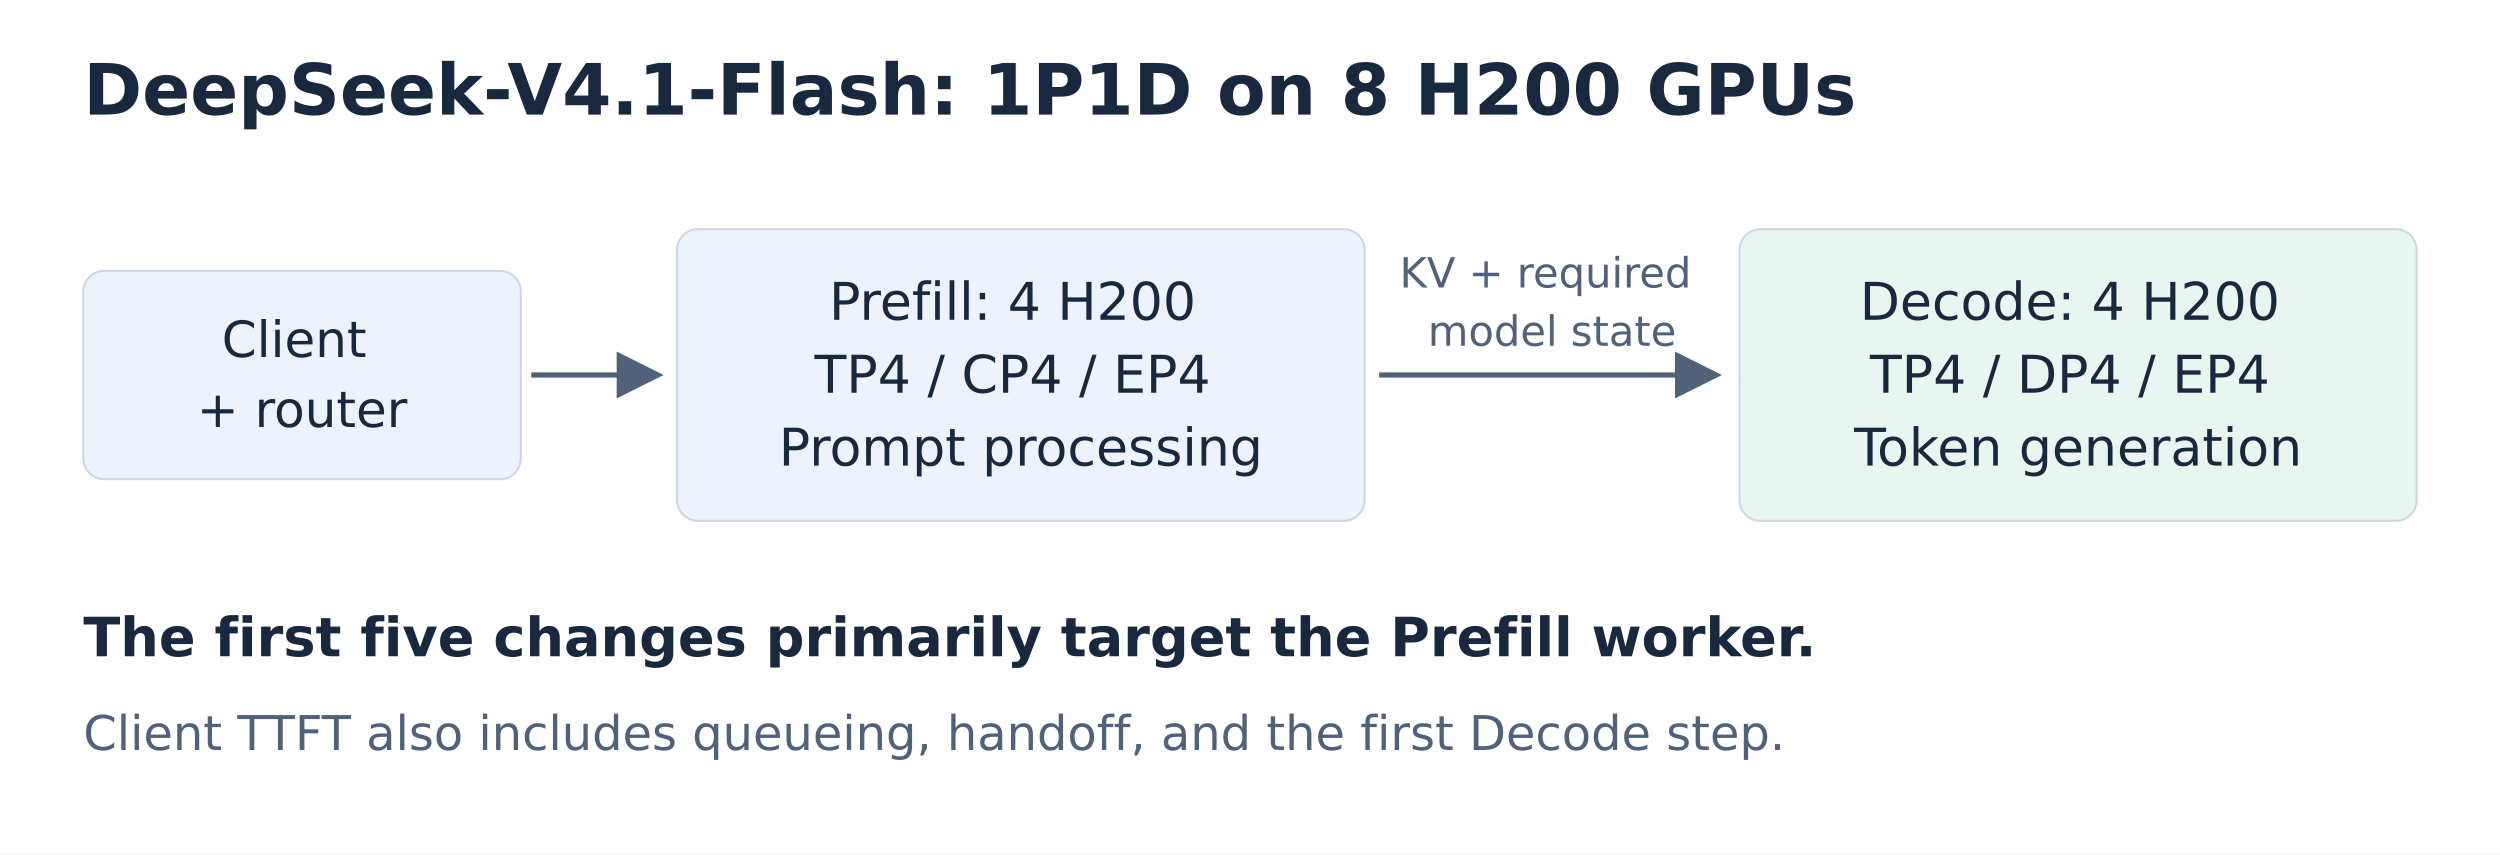
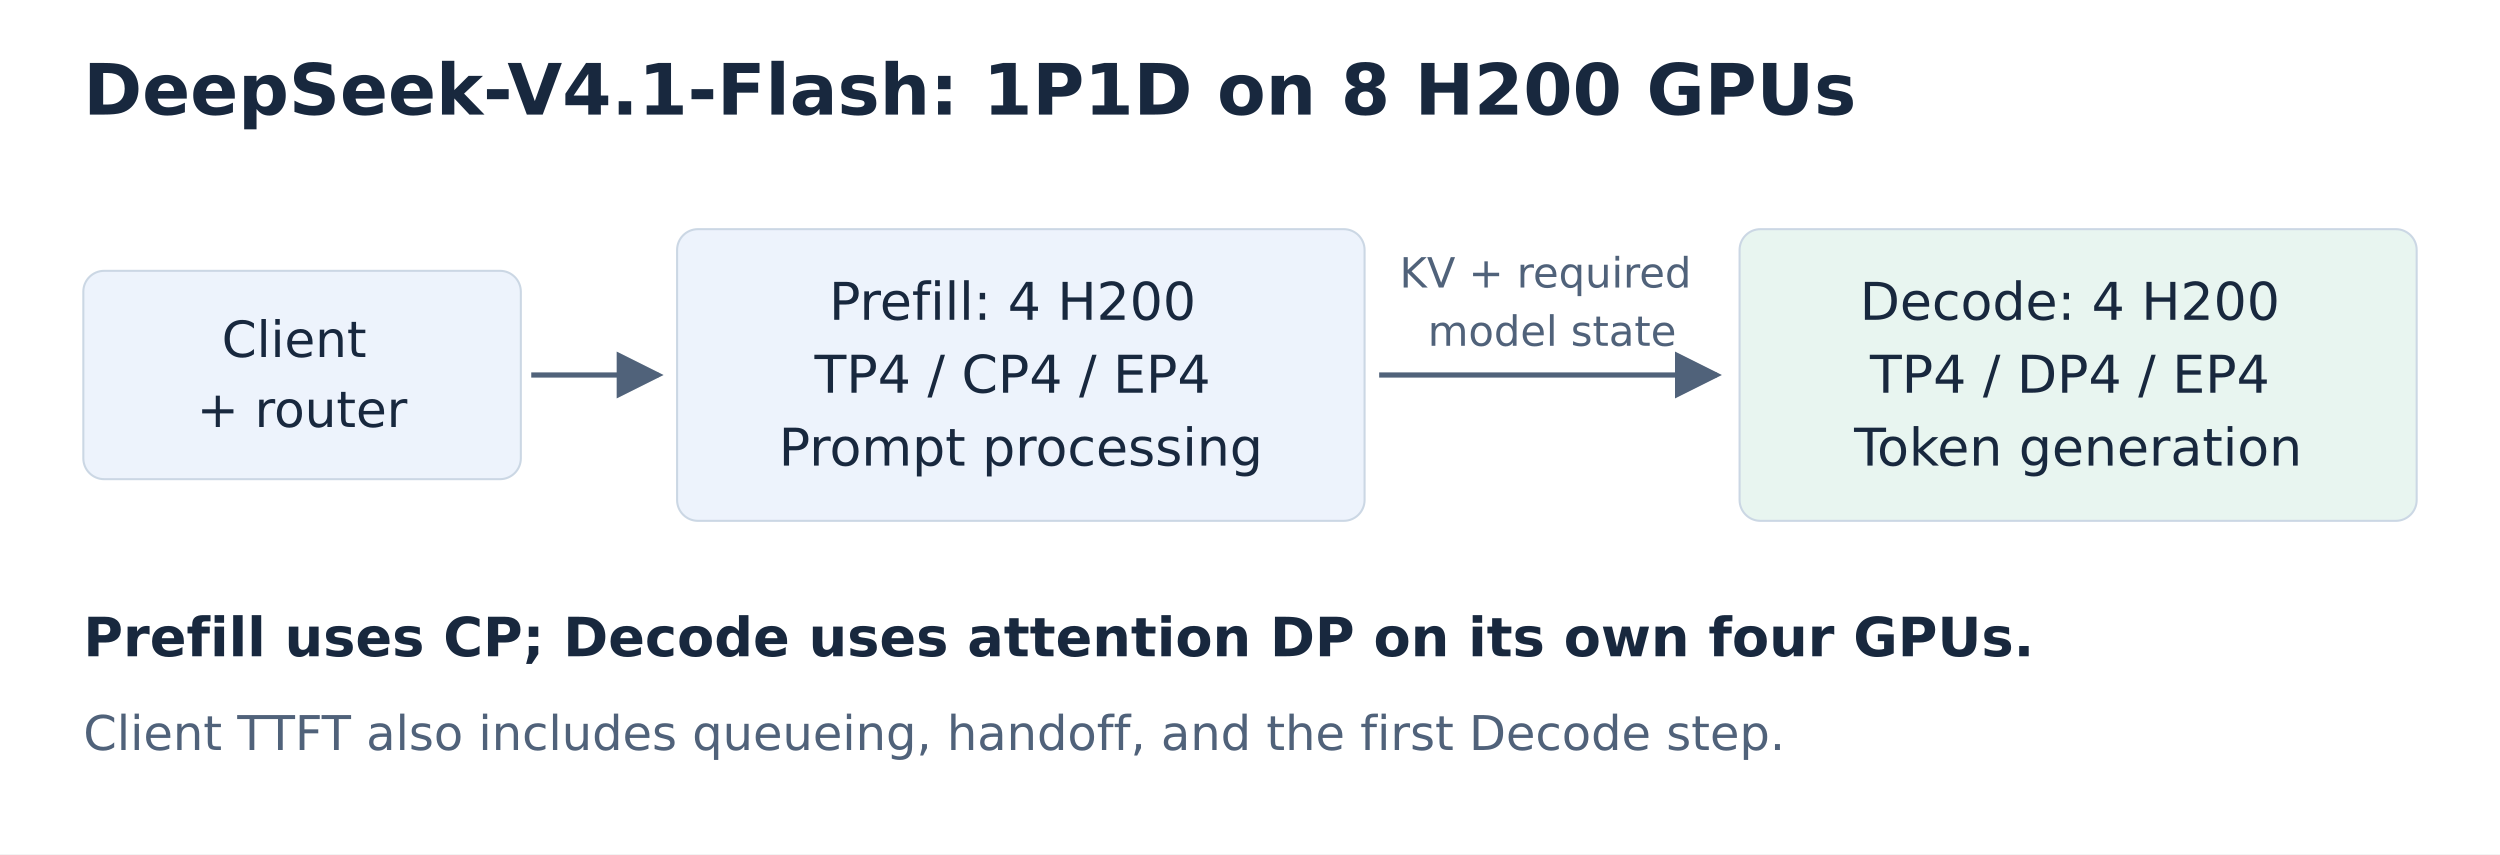
<svg xmlns="http://www.w3.org/2000/svg" width="1200" height="410" viewBox="0 0 1200 410" role="img" aria-labelledby="title description">
  <defs>
    <marker id="arrow" markerWidth="9" markerHeight="9" refX="8" refY="4.5" orient="auto">
      <path d="M0,0 L9,4.5 L0,9 Z" fill="#50627a" />
    </marker>
  </defs>
  <rect width="1200" height="410" fill="white" />
  <g font-family="DejaVu Sans, Arial, sans-serif">
    <text x="40" y="55" font-size="34" fill="#18283e" font-weight="700" text-anchor="start">
      <tspan x="40" dy="0">DeepSeek-V4.1-Flash: 1P1D on 8 H200 GPUs</tspan>
    </text>
    <rect x="40" y="130" width="210" height="100" rx="10" fill="#edf3fc" stroke="#cbd7e4" />
    <text x="145.0" y="171.36" font-size="24" fill="#18283e" font-weight="400" text-anchor="middle">
      <tspan x="145.0" dy="0">Client</tspan>
      <tspan x="145.0" dy="33.6">+ router</tspan>
    </text>
    <path d="M255,180 L316,180" stroke="#50627a" stroke-width="2.5" fill="none" marker-end="url(#arrow)" />
    <rect x="325" y="110" width="330" height="140" rx="10" fill="#edf3fc" stroke="#cbd7e4" />
    <text x="490.0" y="153.5" font-size="25" fill="#18283e" font-weight="400" text-anchor="middle">
      <tspan x="490.0" dy="0">Prefill: 4 H200</tspan>
      <tspan x="490.0" dy="35.0">TP4 / CP4 / EP4</tspan>
      <tspan x="490.0" dy="35.0">Prompt processing</tspan>
    </text>
    <path d="M662,180 L824,180" stroke="#50627a" stroke-width="2.5" fill="none" marker-end="url(#arrow)" />
    <text x="745" y="138" font-size="20" fill="#50627a" font-weight="400" text-anchor="middle">
      <tspan x="745" dy="0">KV + required</tspan>
      <tspan x="745" dy="28.0">model state</tspan>
    </text>
    <rect x="835" y="110" width="325" height="140" rx="10" fill="#e8f5f0" stroke="#cbd7e4" />
    <text x="997.5" y="153.5" font-size="25" fill="#18283e" font-weight="400" text-anchor="middle">
      <tspan x="997.5" dy="0">Decode: 4 H200</tspan>
      <tspan x="997.5" dy="35.0">TP4 / DP4 / EP4</tspan>
      <tspan x="997.5" dy="35.0">Token generation</tspan>
    </text>
    <text x="40" y="315" font-size="26" fill="#18283e" font-weight="600" text-anchor="start">
-       <tspan x="40" dy="0">The first five changes primarily target the Prefill worker.</tspan>
+       <tspan x="40" dy="0">Prefill uses CP; Decode uses attention DP on its own four GPUs.</tspan>
    </text>
    <text x="40" y="360" font-size="23" fill="#50627a" font-weight="400" text-anchor="start">
      <tspan x="40" dy="0">Client TTFT also includes queueing, handoff, and the first Decode step.</tspan>
    </text>
  </g>
</svg>
